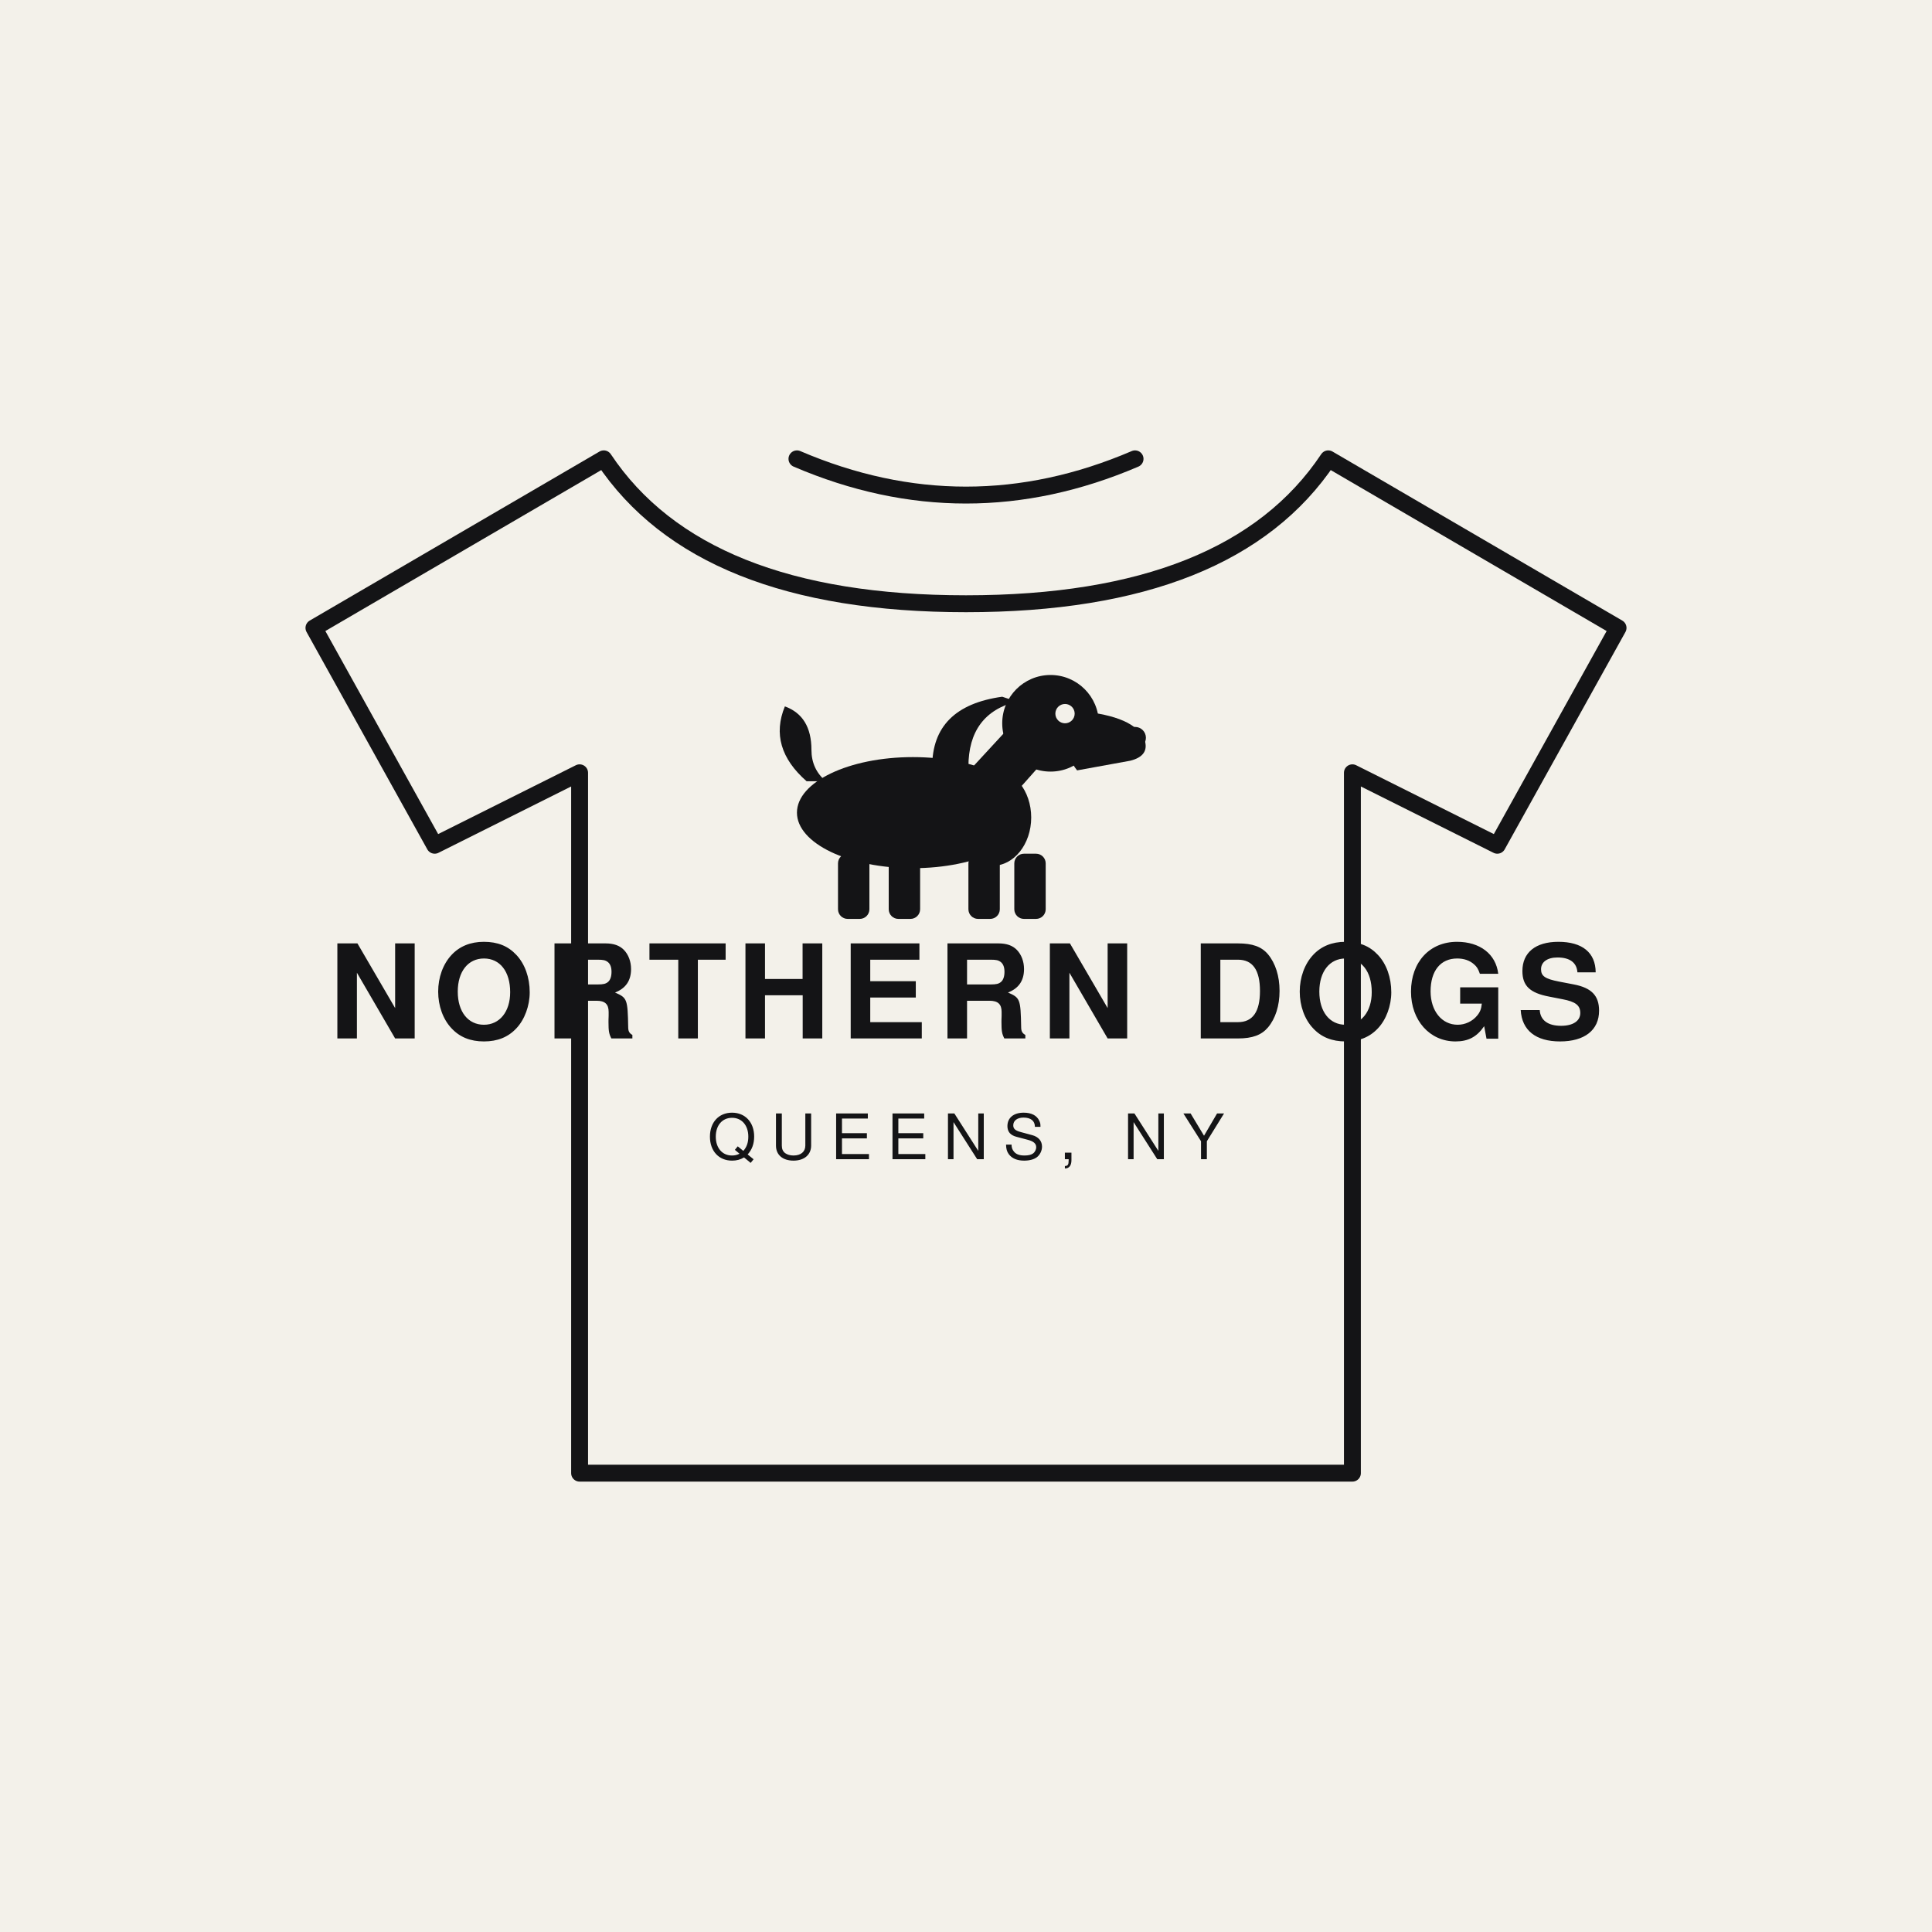
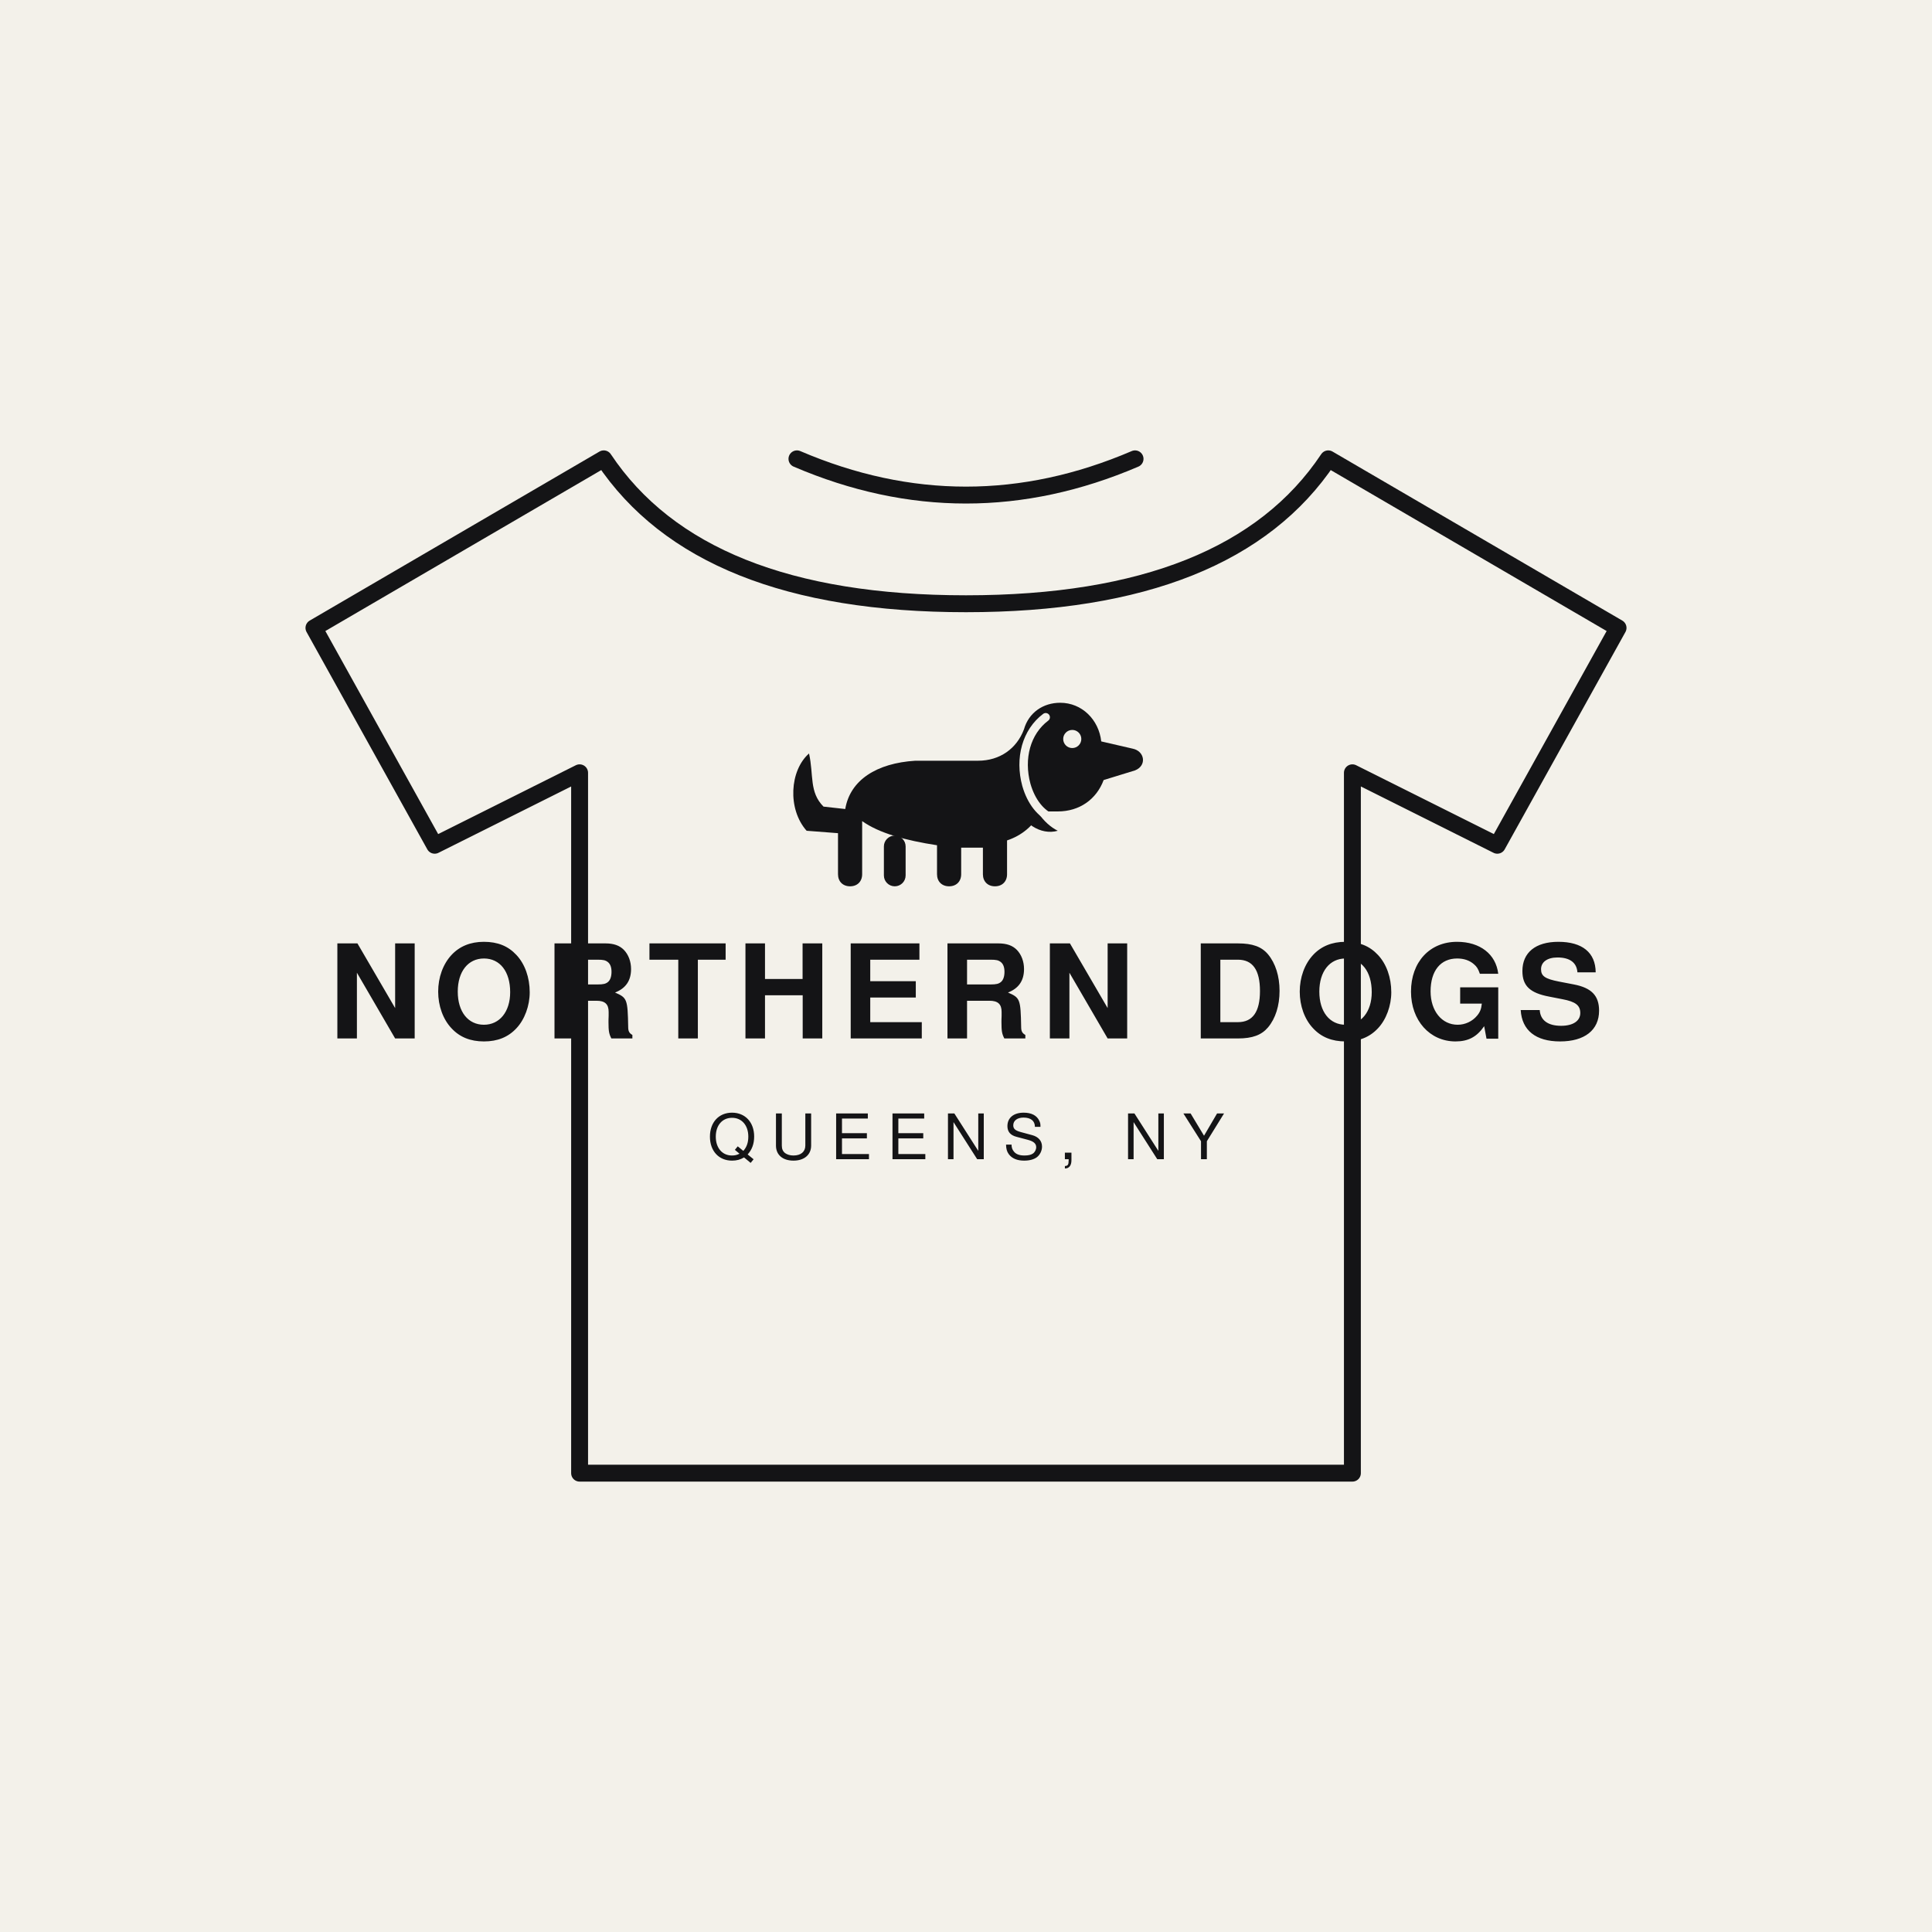
<svg xmlns="http://www.w3.org/2000/svg" viewBox="0 0 800 800" width="800" height="800">
  <rect width="800" height="800" fill="#f3f1ea" />
  <g fill="none" stroke="#141416" stroke-width="7" stroke-linejoin="round" stroke-linecap="round">
    <path d="M250 190l-120 70 50 90 60-30v290h320V320l60 30 50-90-120-70q-40 60-150 60t-150-60z" />
    <path d="M330 190q70 30 140 0" />
  </g>
  <text x="400" y="430" font-family="Helvetica, Arial, sans-serif" font-weight="900" font-size="54" text-anchor="middle" fill="#141416" letter-spacing="4">NORTHERN DOGS</text>
  <text x="400" y="480" font-family="Helvetica, Arial, sans-serif" font-size="26" text-anchor="middle" fill="#141416" letter-spacing="6">QUEENS, NY</text>
-   <g transform="translate(400 330) scale(0.5) translate(-210.0 -145.0)">
+   <g transform="translate(400 330) scale(0.5) translate(-196 -144)">
    <g fill="#141416">
-       <path d="M78 132 q-32 -28 -18 -62 q22 8 22 36 q0 16 12 26 z" />
-       <path d="M252 66 q-40 10 -40 54 q0 42 26 56 l-26 6 q-30 -18 -30 -62 q0 -50 58 -58 z" />
-       <ellipse cx="166" cy="158" rx="96" ry="46" />
-       <ellipse cx="232" cy="162" rx="32" ry="40" />
-       <path d="M212 124 L260 72 L288 100 L240 154 Z" />
-       <circle cx="280" cy="84" r="40" />
-       <path d="M304 74 q46 4 54 24 q4 13 -12 17 l-44 8 q-16 -20 2 -49 z" />
-       <rect x="104" y="192" width="26" height="54" rx="8" />
-       <rect x="146" y="192" width="26" height="54" rx="8" />
-       <rect x="212" y="192" width="26" height="54" rx="8" />
-       <rect x="250" y="192" width="26" height="54" rx="8" />
-       <circle cx="350" cy="96" r="9" />
+       <rect x="128" y="176" width="18" height="42" rx="9" />
+       <path d="   M 64 172   C 48 154, 50 122, 66 108   C 70 126, 66 140, 78 152   L 96 154   C 100 130, 122 116, 154 114   L 206 114   C 224 114, 238 104, 244 88   C 248 74, 260 66, 274 66   C 292 66, 306 80, 308 98   L 334 104   C 344 106, 346 118, 336 122   L 310 130   C 304 146, 290 156, 272 156   L 258 156   C 252 168, 242 176, 230 180   L 230 208   C 230 214, 226 218, 220 218   C 214 218, 210 214, 210 208   L 210 186   L 192 186   L 192 208   C 192 214, 188 218, 182 218   C 176 218, 172 214, 172 208   L 172 184   C 146 180, 124 174, 110 164   L 110 208   C 110 214, 106 218, 100 218   C 94 218, 90 214, 90 208   L 90 174   Z" />
+       <path d="M246 134 C250 152, 260 166, 272 172 C258 176, 242 166, 236 148 C232 138, 234 132, 240 130 Z" />
+       <path d="M262 78 C246 90, 240 112, 246 134 C250 148, 258 158, 268 162" stroke="#f3f1ea" stroke-width="7" fill="none" stroke-linecap="round" />
+       <circle cx="330" cy="112" r="6.5" />
    </g>
-     <circle cx="292" cy="76" r="8" fill="#f3f1ea" />
+     <circle cx="284" cy="96" r="7.5" fill="#f3f1ea" />
  </g>
</svg>
